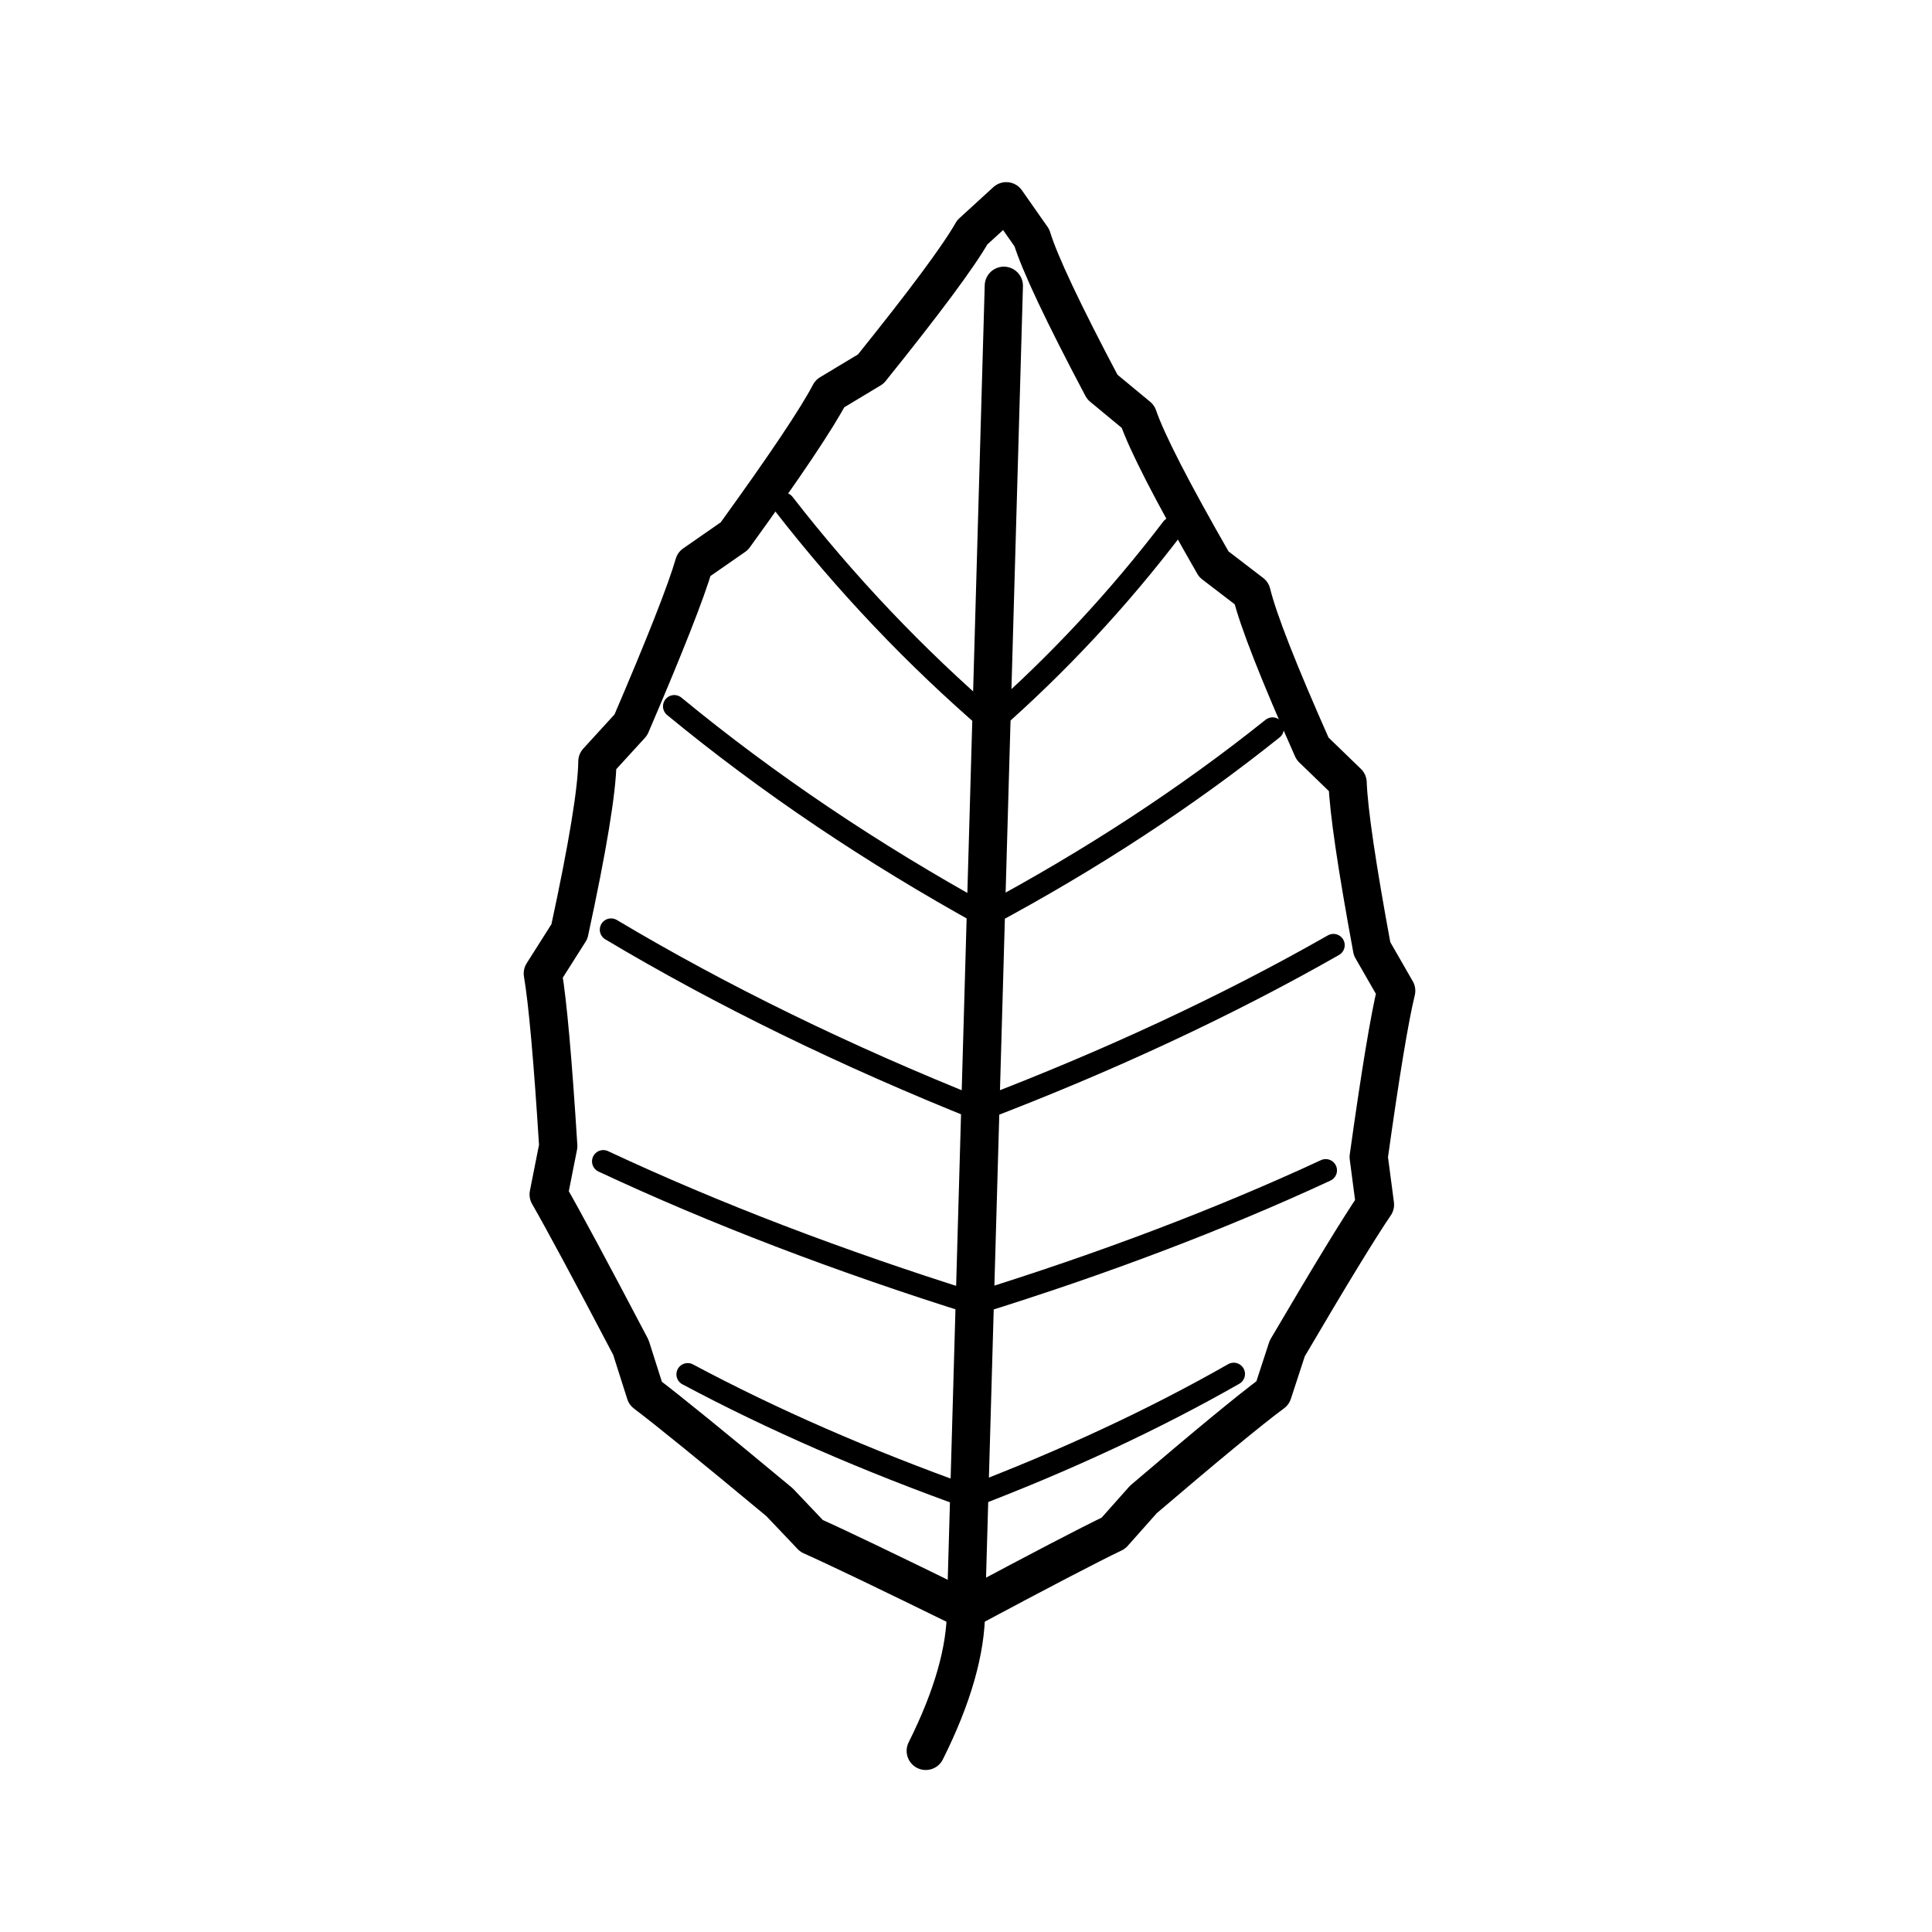
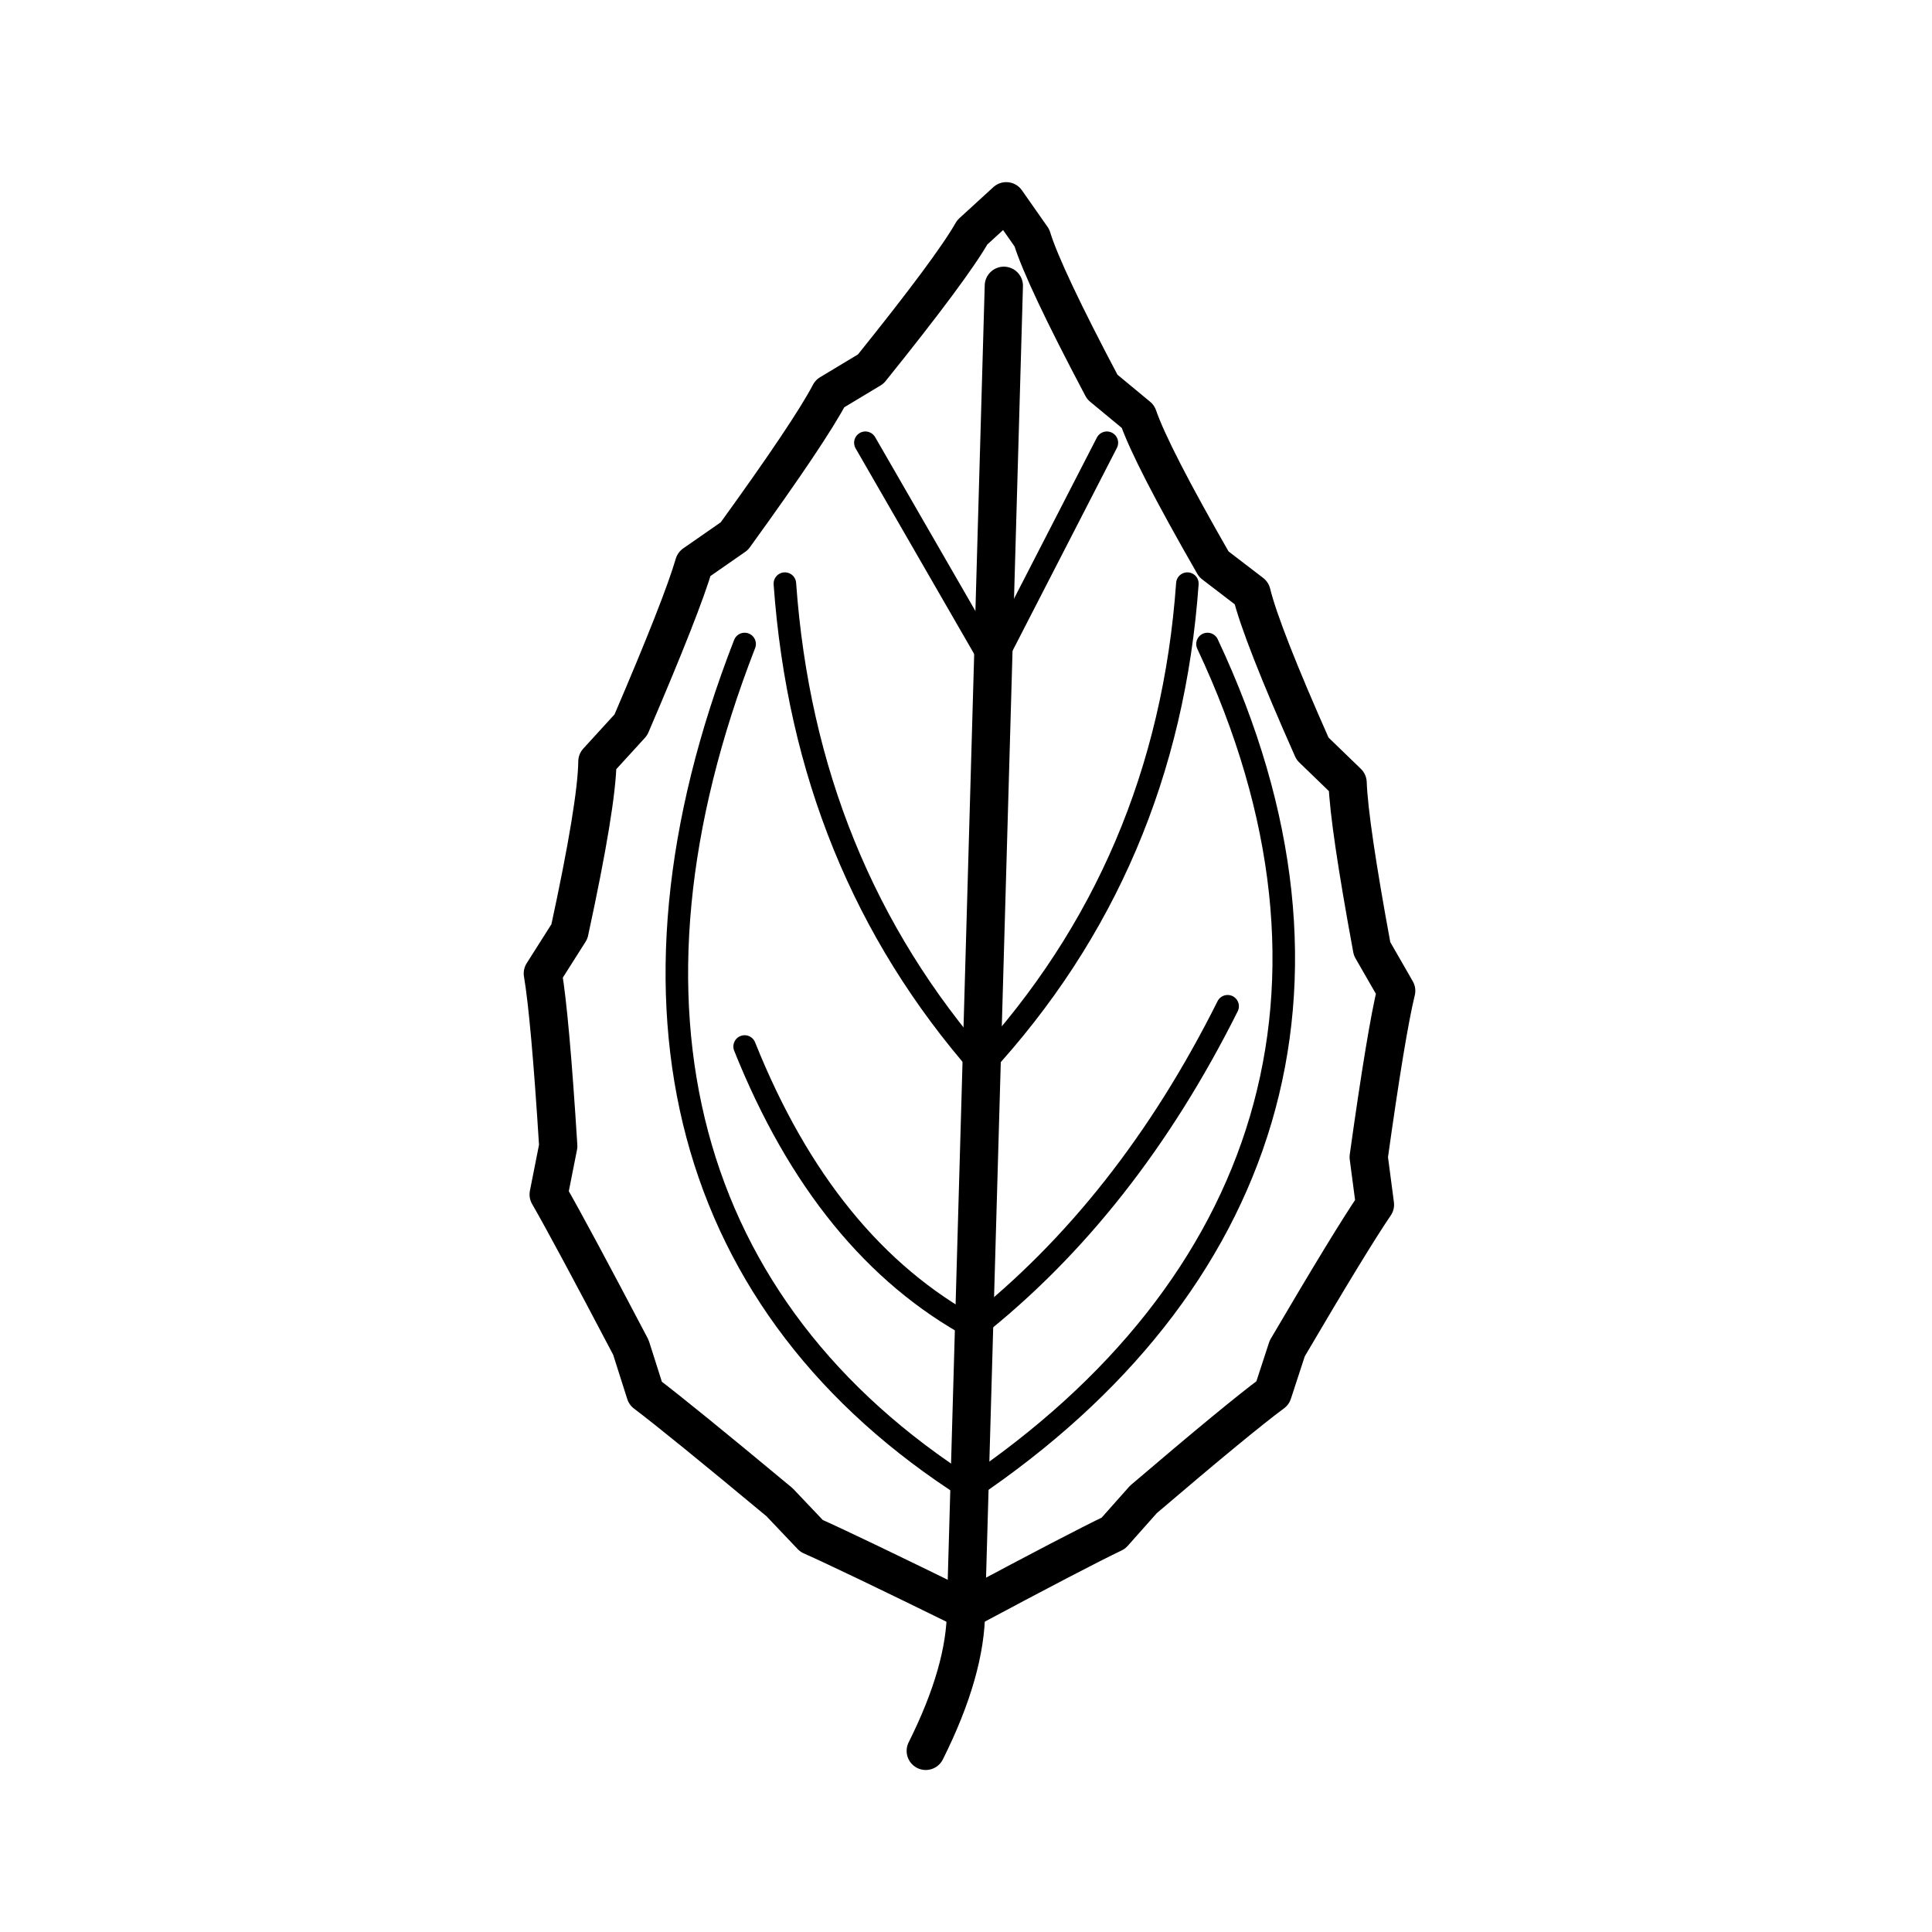
<svg xmlns="http://www.w3.org/2000/svg" width="96" height="96" viewBox="0 0 96 96" fill="none" stroke-linecap="round" stroke-linejoin="round" role="img" aria-label="Gewöhnlicher Pfeifenstrauch · Philadelphus coronarius">
  <path class="leaf-blade" d="M48 80 Q42.217 77.162 40.323 76.317 L38.734 74.644 Q33.772 70.518 32.074 69.232 L31.348 66.95 Q28.343 61.228 27.263 59.352 L27.739 56.949 Q27.334 50.498 26.973 48.371 L28.294 46.288 Q29.659 39.981 29.684 37.839 L31.346 36.02 Q33.893 30.085 34.49 28.03 L36.488 26.641 Q40.267 21.418 41.237 19.559 L43.267 18.338 Q47.298 13.328 48.311 11.545 L50 10 L51.274 11.819 Q51.857 13.719 54.774 19.23 L56.545 20.696 Q57.203 22.616 60.315 28.036 L62.189 29.472 Q62.68 31.482 65.22 37.203 L66.962 38.888 Q67.038 40.98 68.177 47.145 L69.376 49.232 Q68.878 51.279 68.01 57.493 L68.321 59.859 Q67.137 61.594 63.962 67.003 L63.239 69.215 Q61.578 70.441 56.815 74.506 L55.325 76.183 Q53.511 77.052 48 80 Z" fill="none" stroke="currentColor" stroke-width="1.9" />
  <path class="leaf-petiole" d="M46 87 Q48 83 48 80" fill="none" stroke="currentColor" stroke-width="1.9" />
  <path class="leaf-midrib" d="M48 80 L49.88 14.2" fill="none" stroke="currentColor" stroke-width="1.9" />
-   <path class="leaf-vein" d="M48.16 74.4 Q40.466 71.651 34.171 68.291" fill="none" stroke="currentColor" stroke-width="1.12" />
-   <path class="leaf-vein" d="M48.16 74.4 Q55.388 71.643 61.303 68.272" fill="none" stroke="currentColor" stroke-width="1.12" />
-   <path class="leaf-vein" d="M48.435 64.775 Q38.283 61.594 29.977 57.707" fill="none" stroke="currentColor" stroke-width="1.12" />
-   <path class="leaf-vein" d="M48.435 64.775 Q58.027 61.796 65.874 58.155" fill="none" stroke="currentColor" stroke-width="1.12" />
-   <path class="leaf-vein" d="M48.71 55.15 Q38.62 51.12 30.364 46.195" fill="none" stroke="currentColor" stroke-width="1.12" />
-   <path class="leaf-vein" d="M48.71 55.15 Q58.361 51.467 66.258 46.965" fill="none" stroke="currentColor" stroke-width="1.12" />
-   <path class="leaf-vein" d="M48.985 45.525 Q40.47 40.833 33.504 35.097" fill="none" stroke="currentColor" stroke-width="1.12" />
-   <path class="leaf-vein" d="M48.985 45.525 Q56.822 41.331 63.233 36.205" fill="none" stroke="currentColor" stroke-width="1.12" />
-   <path class="leaf-vein" d="M49.26 35.9 Q43.584 31.01 38.94 25.034" fill="none" stroke="currentColor" stroke-width="1.12" />
-   <path class="leaf-vein" d="M49.26 35.9 Q54.206 31.557 58.253 26.249" fill="none" stroke="currentColor" stroke-width="1.12" />
+   <path class="leaf-vein" d="M48.171 74 C34 65 30 50 37 32" fill="none" stroke="currentColor" stroke-width="1.12" />
+   <path class="leaf-vein" d="M48.171 74 C63 64 68 49 60 32" fill="none" stroke="currentColor" stroke-width="1.12" />
+   <path class="leaf-vein" d="M48.771 53 Q40 43 39 29" fill="none" stroke="currentColor" stroke-width="1.12" />
+   <path class="leaf-vein" d="M48.771 53 Q58 43 59 29" fill="none" stroke="currentColor" stroke-width="1.12" />
+   <path class="leaf-vein" d="M49.343 33 L43 22" fill="none" stroke="currentColor" stroke-width="1.12" />
+   <path class="leaf-vein" d="M49.343 33 L55 22" fill="none" stroke="currentColor" stroke-width="1.12" />
+   <path class="leaf-vein" d="M48.4 66 Q41 62 37 52" fill="none" stroke="currentColor" stroke-width="1.12" />
+   <path class="leaf-vein" d="M48.4 66 Q56 60 61 50" fill="none" stroke="currentColor" stroke-width="1.12" />
</svg>
